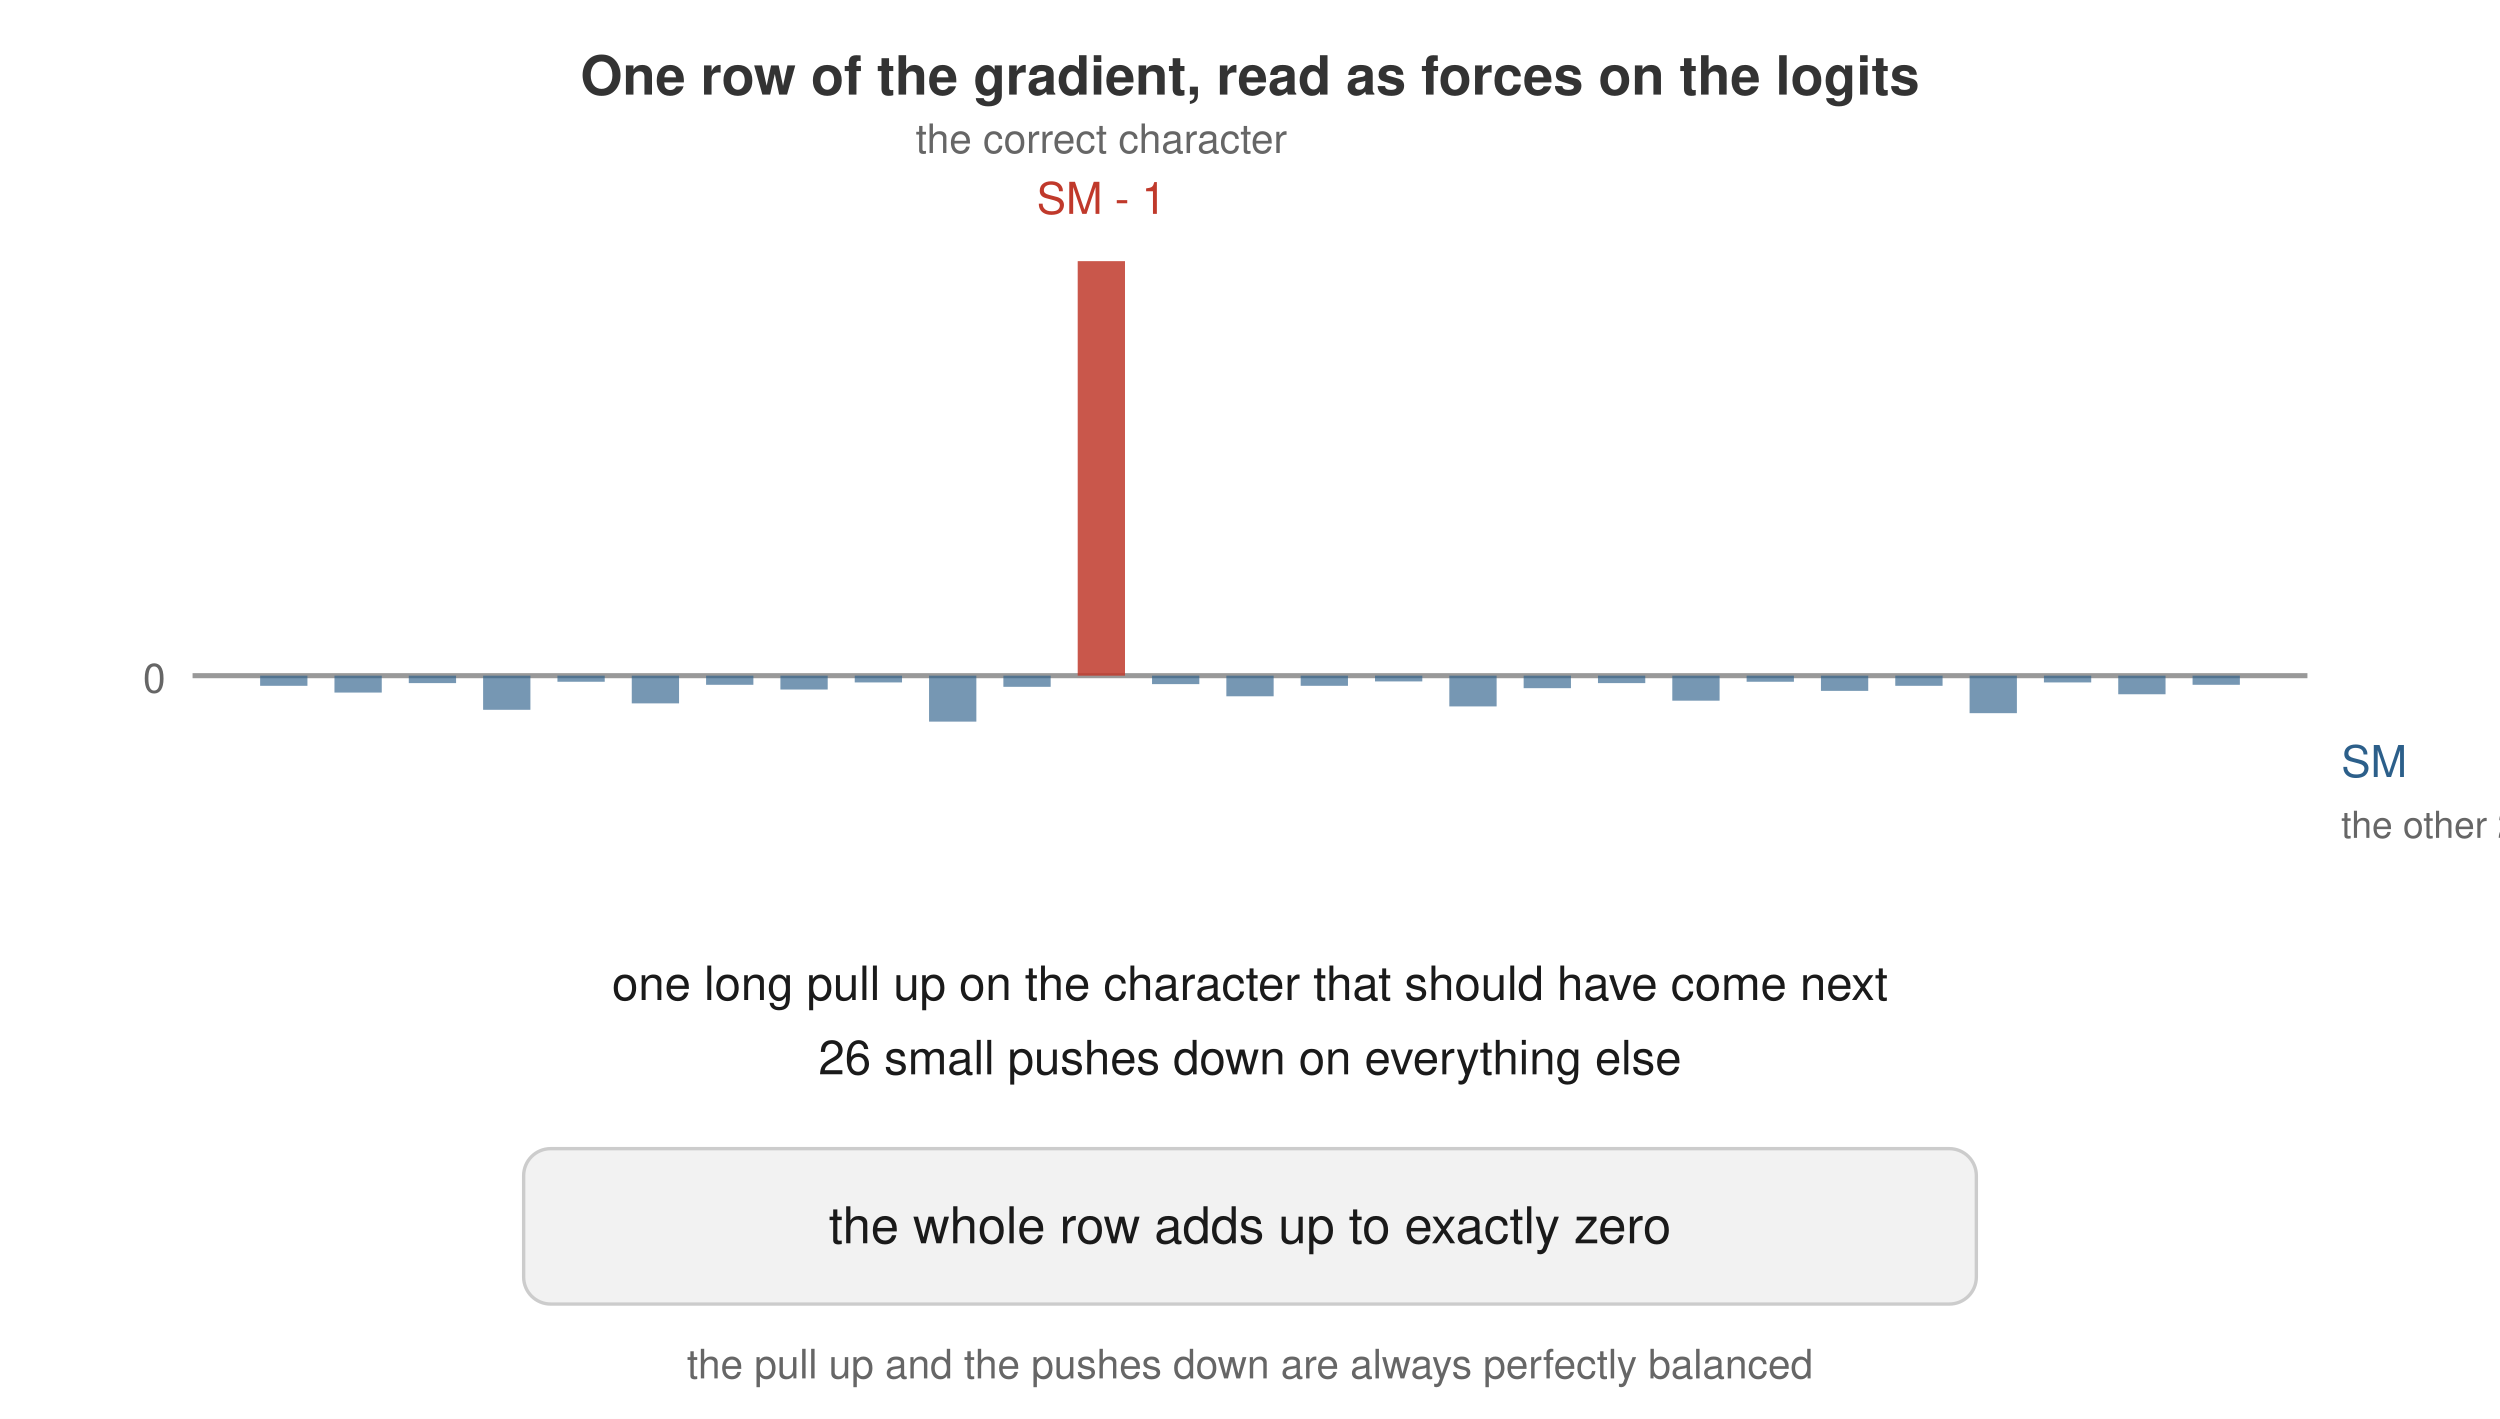
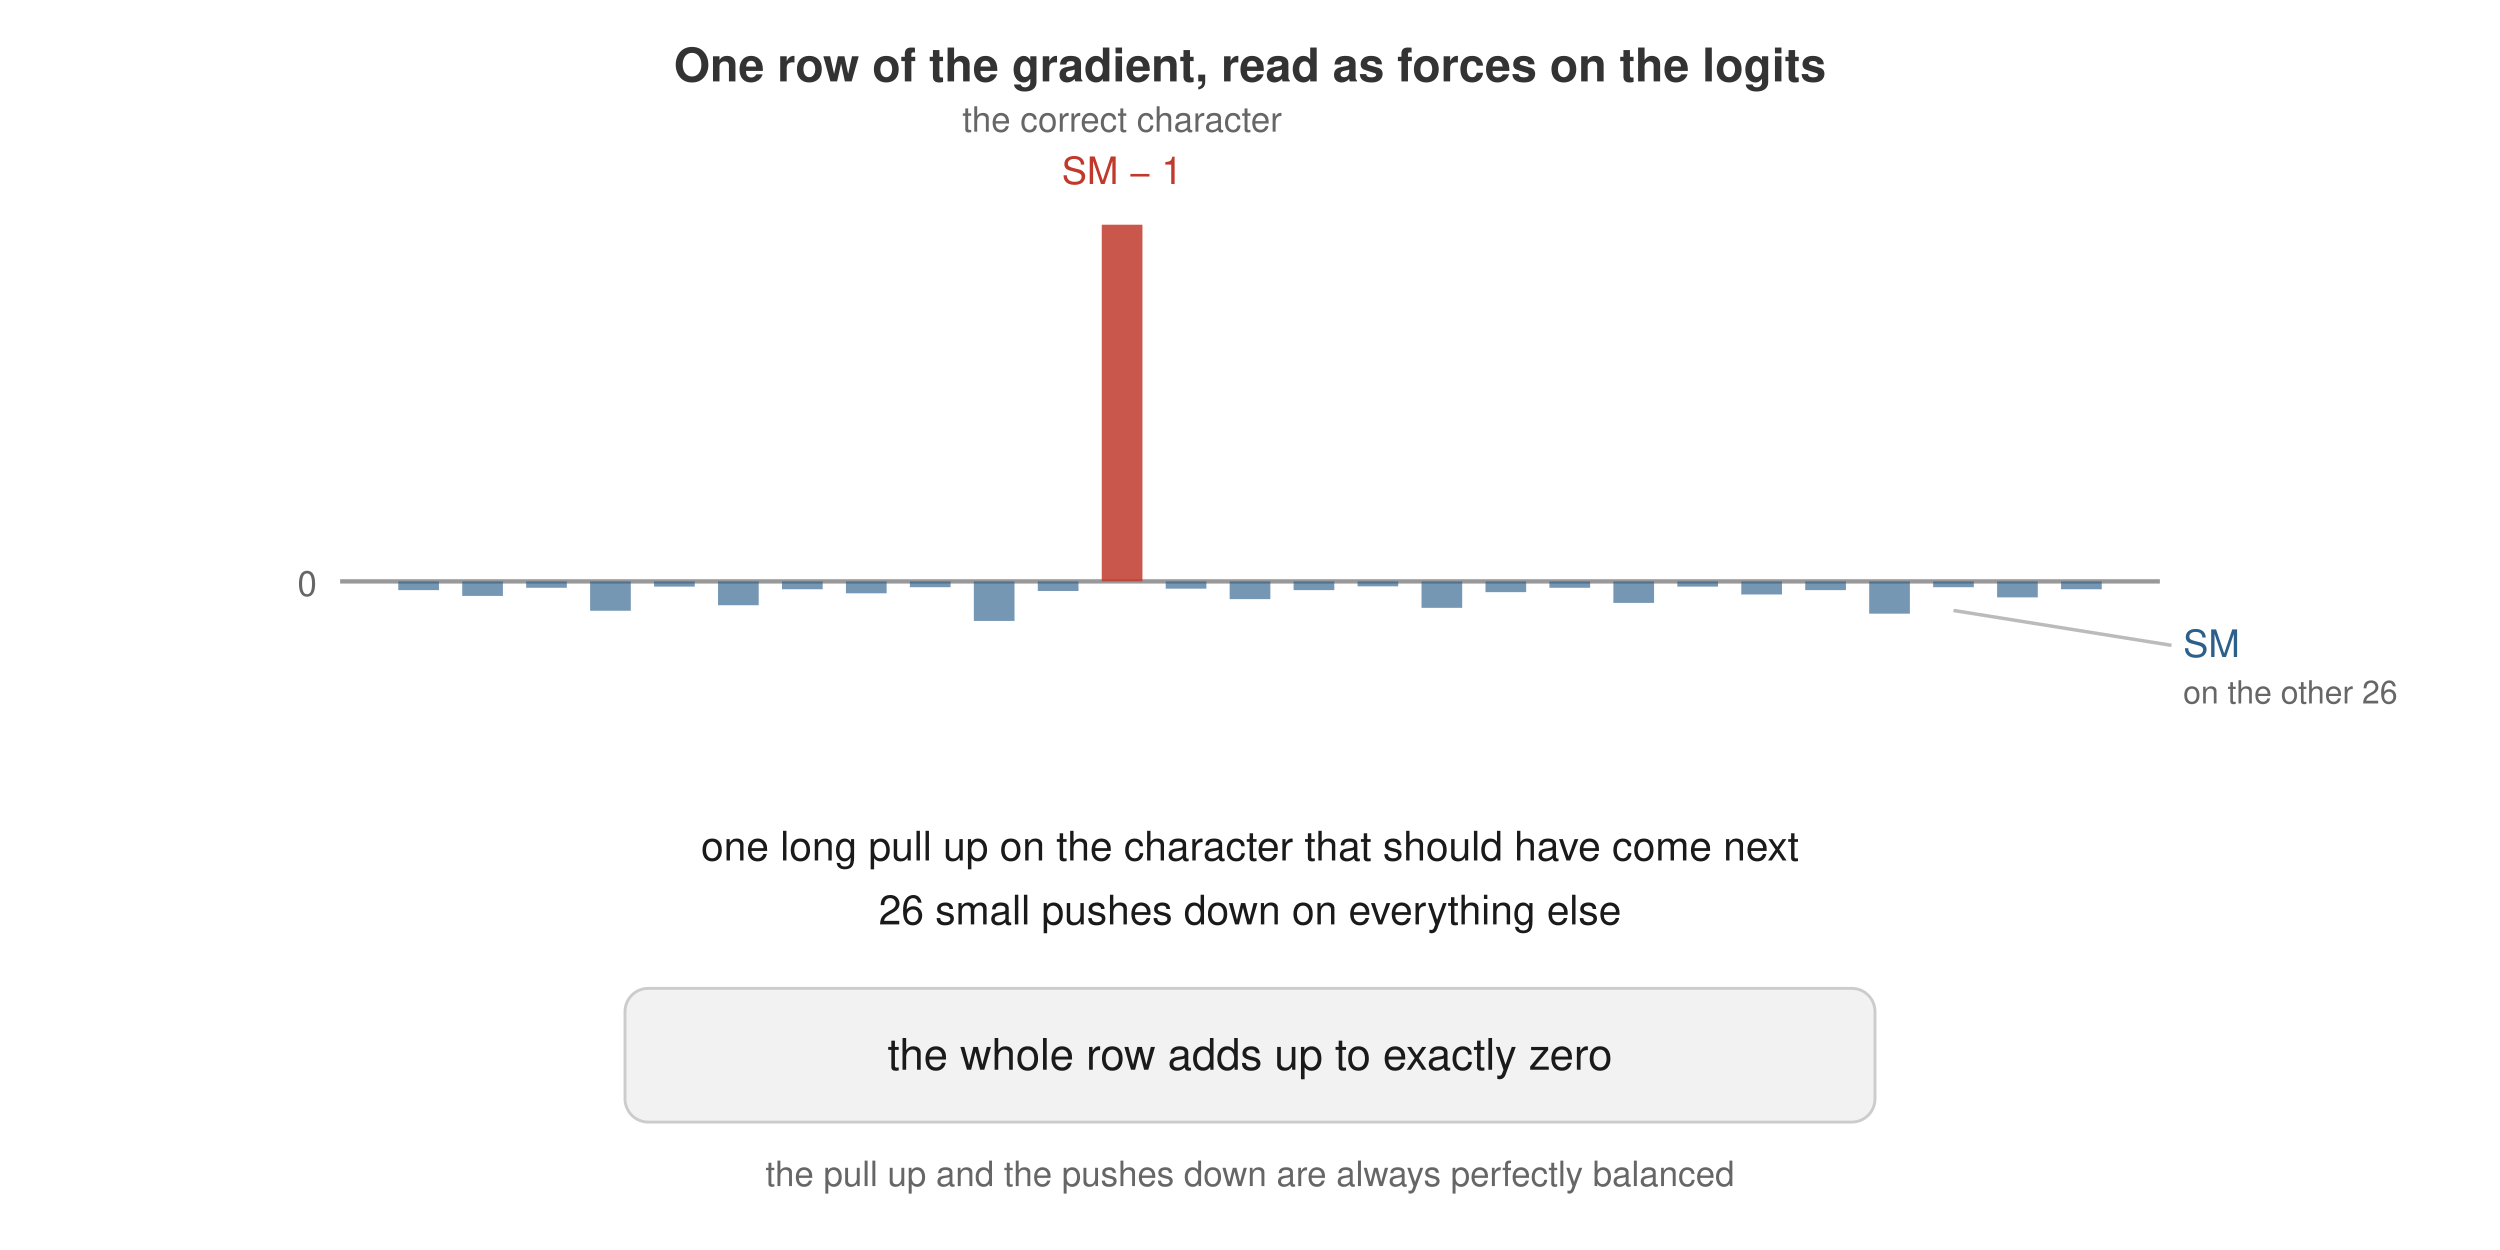
- <svg xmlns="http://www.w3.org/2000/svg" viewBox="0 0 740 420" width="740" height="420" font-family="Helvetica, Arial, sans-serif">
+ <svg xmlns="http://www.w3.org/2000/svg" viewBox="0 0 860 430" width="860" height="430" font-family="Helvetica, Arial, sans-serif">
  <defs>
    <marker id="ar" markerWidth="10" markerHeight="10" refX="9" refY="3.5" orient="auto">
      <polygon points="0 0, 10 3.5, 0 7" fill="#2c5f8a" />
    </marker>
    <marker id="arRed" markerWidth="10" markerHeight="10" refX="9" refY="3.5" orient="auto">
      <polygon points="0 0, 10 3.5, 0 7" fill="#c0392b" />
    </marker>
    <marker id="arGrey" markerWidth="10" markerHeight="10" refX="9" refY="3.5" orient="auto">
      <polygon points="0 0, 10 3.5, 0 7" fill="#888" />
    </marker>
  </defs>
-   <rect width="740" height="420" fill="#ffffff" />
-   <text x="370" y="28" text-anchor="middle" font-size="16" font-weight="bold" fill="#333">One row of the gradient, read as forces on the logits</text>
-   <line x1="57.0" y1="200" x2="683.0" y2="200" stroke="#999" stroke-width="1.5" />
-   <text x="49.0" y="205" text-anchor="end" font-size="12" fill="#666">0</text>
-   <rect x="77.0" y="200.0" width="14" height="3.0" fill="#2c5f8a" opacity="0.65" />
-   <rect x="99.0" y="200.0" width="14" height="5.0" fill="#2c5f8a" opacity="0.65" />
-   <rect x="121.0" y="200.0" width="14" height="2.2" fill="#2c5f8a" opacity="0.65" />
-   <rect x="143.0" y="200.0" width="14" height="10.1" fill="#2c5f8a" opacity="0.65" />
-   <rect x="165.0" y="200.0" width="14" height="1.8" fill="#2c5f8a" opacity="0.65" />
-   <rect x="187.0" y="200.0" width="14" height="8.2" fill="#2c5f8a" opacity="0.65" />
-   <rect x="209.0" y="200.0" width="14" height="2.7" fill="#2c5f8a" opacity="0.65" />
-   <rect x="231.0" y="200.0" width="14" height="4.1" fill="#2c5f8a" opacity="0.65" />
-   <rect x="253.0" y="200.0" width="14" height="2.0" fill="#2c5f8a" opacity="0.65" />
-   <rect x="275.0" y="200.0" width="14" height="13.6" fill="#2c5f8a" opacity="0.65" />
-   <rect x="297.0" y="200.0" width="14" height="3.3" fill="#2c5f8a" opacity="0.65" />
-   <rect x="319.0" y="77.3" width="14" height="122.7" fill="#c0392b" opacity="0.85" />
-   <rect x="341.0" y="200.0" width="14" height="2.5" fill="#2c5f8a" opacity="0.65" />
-   <rect x="363.0" y="200.0" width="14" height="6.1" fill="#2c5f8a" opacity="0.65" />
-   <rect x="385.0" y="200.0" width="14" height="3.0" fill="#2c5f8a" opacity="0.65" />
-   <rect x="407.0" y="200.0" width="14" height="1.7" fill="#2c5f8a" opacity="0.65" />
-   <rect x="429.0" y="200.0" width="14" height="9.1" fill="#2c5f8a" opacity="0.65" />
-   <rect x="451.0" y="200.0" width="14" height="3.7" fill="#2c5f8a" opacity="0.65" />
-   <rect x="473.0" y="200.0" width="14" height="2.2" fill="#2c5f8a" opacity="0.65" />
-   <rect x="495.0" y="200.0" width="14" height="7.4" fill="#2c5f8a" opacity="0.65" />
-   <rect x="517.0" y="200.0" width="14" height="1.8" fill="#2c5f8a" opacity="0.65" />
-   <rect x="539.0" y="200.0" width="14" height="4.5" fill="#2c5f8a" opacity="0.65" />
-   <rect x="561.0" y="200.0" width="14" height="3.0" fill="#2c5f8a" opacity="0.65" />
-   <rect x="583.0" y="200.0" width="14" height="11.1" fill="#2c5f8a" opacity="0.65" />
-   <rect x="605.0" y="200.0" width="14" height="2.0" fill="#2c5f8a" opacity="0.65" />
-   <rect x="627.0" y="200.0" width="14" height="5.5" fill="#2c5f8a" opacity="0.65" />
-   <rect x="649.0" y="200.0" width="14" height="2.7" fill="#2c5f8a" opacity="0.65" />
-   <text x="326.0" y="63.3" text-anchor="middle" font-size="13" fill="#c0392b">SM - 1</text>
-   <text x="326.0" y="45.3" text-anchor="middle" font-size="12" fill="#666">the correct character</text>
-   <text x="693.0" y="230" font-size="13" fill="#2c5f8a">SM</text>
-   <text x="693.0" y="248" font-size="11" fill="#666">the other 26</text>
-   <text x="370" y="296" text-anchor="middle" font-size="14" fill="#1a1a1a">one long pull up on the character that should have come next</text>
-   <text x="370" y="318" text-anchor="middle" font-size="14" fill="#1a1a1a">26 small pushes down on everything else</text>
-   <rect x="155" y="340" width="430" height="46" rx="8" fill="#f2f2f2" stroke="#ccc" />
-   <text x="370" y="368" text-anchor="middle" font-size="15" fill="#1a1a1a">the whole row adds up to exactly zero</text>
-   <text x="370" y="408" text-anchor="middle" font-size="12" fill="#666">the pull up and the pushes down are always perfectly balanced</text>
+   <rect width="860" height="430" fill="#ffffff" />
+   <text x="430" y="28" text-anchor="middle" font-size="16" font-weight="bold" fill="#333">One row of the gradient, read as forces on the logits</text>
+   <line x1="117.0" y1="200" x2="743.0" y2="200" stroke="#999" stroke-width="1.5" />
+   <text x="109.0" y="205" text-anchor="end" font-size="12" fill="#666">0</text>
+   <rect x="137.0" y="200.0" width="14" height="3.0" fill="#2c5f8a" opacity="0.65" />
+   <rect x="159.0" y="200.0" width="14" height="5.0" fill="#2c5f8a" opacity="0.65" />
+   <rect x="181.0" y="200.0" width="14" height="2.2" fill="#2c5f8a" opacity="0.65" />
+   <rect x="203.0" y="200.0" width="14" height="10.1" fill="#2c5f8a" opacity="0.65" />
+   <rect x="225.0" y="200.0" width="14" height="1.8" fill="#2c5f8a" opacity="0.65" />
+   <rect x="247.0" y="200.0" width="14" height="8.2" fill="#2c5f8a" opacity="0.65" />
+   <rect x="269.0" y="200.0" width="14" height="2.7" fill="#2c5f8a" opacity="0.65" />
+   <rect x="291.0" y="200.0" width="14" height="4.1" fill="#2c5f8a" opacity="0.65" />
+   <rect x="313.0" y="200.0" width="14" height="2.0" fill="#2c5f8a" opacity="0.65" />
+   <rect x="335.0" y="200.0" width="14" height="13.6" fill="#2c5f8a" opacity="0.65" />
+   <rect x="357.0" y="200.0" width="14" height="3.3" fill="#2c5f8a" opacity="0.65" />
+   <rect x="379.0" y="77.3" width="14" height="122.7" fill="#c0392b" opacity="0.85" />
+   <rect x="401.0" y="200.0" width="14" height="2.5" fill="#2c5f8a" opacity="0.65" />
+   <rect x="423.0" y="200.0" width="14" height="6.1" fill="#2c5f8a" opacity="0.65" />
+   <rect x="445.0" y="200.0" width="14" height="3.0" fill="#2c5f8a" opacity="0.65" />
+   <rect x="467.0" y="200.0" width="14" height="1.7" fill="#2c5f8a" opacity="0.65" />
+   <rect x="489.0" y="200.0" width="14" height="9.1" fill="#2c5f8a" opacity="0.65" />
+   <rect x="511.0" y="200.0" width="14" height="3.7" fill="#2c5f8a" opacity="0.65" />
+   <rect x="533.0" y="200.0" width="14" height="2.2" fill="#2c5f8a" opacity="0.65" />
+   <rect x="555.0" y="200.0" width="14" height="7.4" fill="#2c5f8a" opacity="0.65" />
+   <rect x="577.0" y="200.0" width="14" height="1.8" fill="#2c5f8a" opacity="0.65" />
+   <rect x="599.0" y="200.0" width="14" height="4.5" fill="#2c5f8a" opacity="0.65" />
+   <rect x="621.0" y="200.0" width="14" height="3.0" fill="#2c5f8a" opacity="0.65" />
+   <rect x="643.0" y="200.0" width="14" height="11.1" fill="#2c5f8a" opacity="0.65" />
+   <rect x="665.0" y="200.0" width="14" height="2.0" fill="#2c5f8a" opacity="0.65" />
+   <rect x="687.0" y="200.0" width="14" height="5.5" fill="#2c5f8a" opacity="0.65" />
+   <rect x="709.0" y="200.0" width="14" height="2.7" fill="#2c5f8a" opacity="0.65" />
+   <text x="386.0" y="63.3" text-anchor="middle" font-size="13" fill="#c0392b">SM − 1</text>
+   <text x="386.0" y="45.3" text-anchor="middle" font-size="12" fill="#666">the correct character</text>
+   <text x="751.0" y="226" font-size="13" fill="#2c5f8a">SM</text>
+   <text x="751.0" y="242" font-size="11" fill="#666">on the other 26</text>
+   <line x1="747.0" y1="222" x2="672.0" y2="210" stroke="#bbb" stroke-width="1.2" />
+   <text x="430" y="296" text-anchor="middle" font-size="14" fill="#1a1a1a">one long pull up on the character that should have come next</text>
+   <text x="430" y="318" text-anchor="middle" font-size="14" fill="#1a1a1a">26 small pushes down on everything else</text>
+   <rect x="215" y="340" width="430" height="46" rx="8" fill="#f2f2f2" stroke="#ccc" />
+   <text x="430" y="368" text-anchor="middle" font-size="15" fill="#1a1a1a">the whole row adds up to exactly zero</text>
+   <text x="430" y="408" text-anchor="middle" font-size="12" fill="#666">the pull up and the pushes down are always perfectly balanced</text>
</svg>
